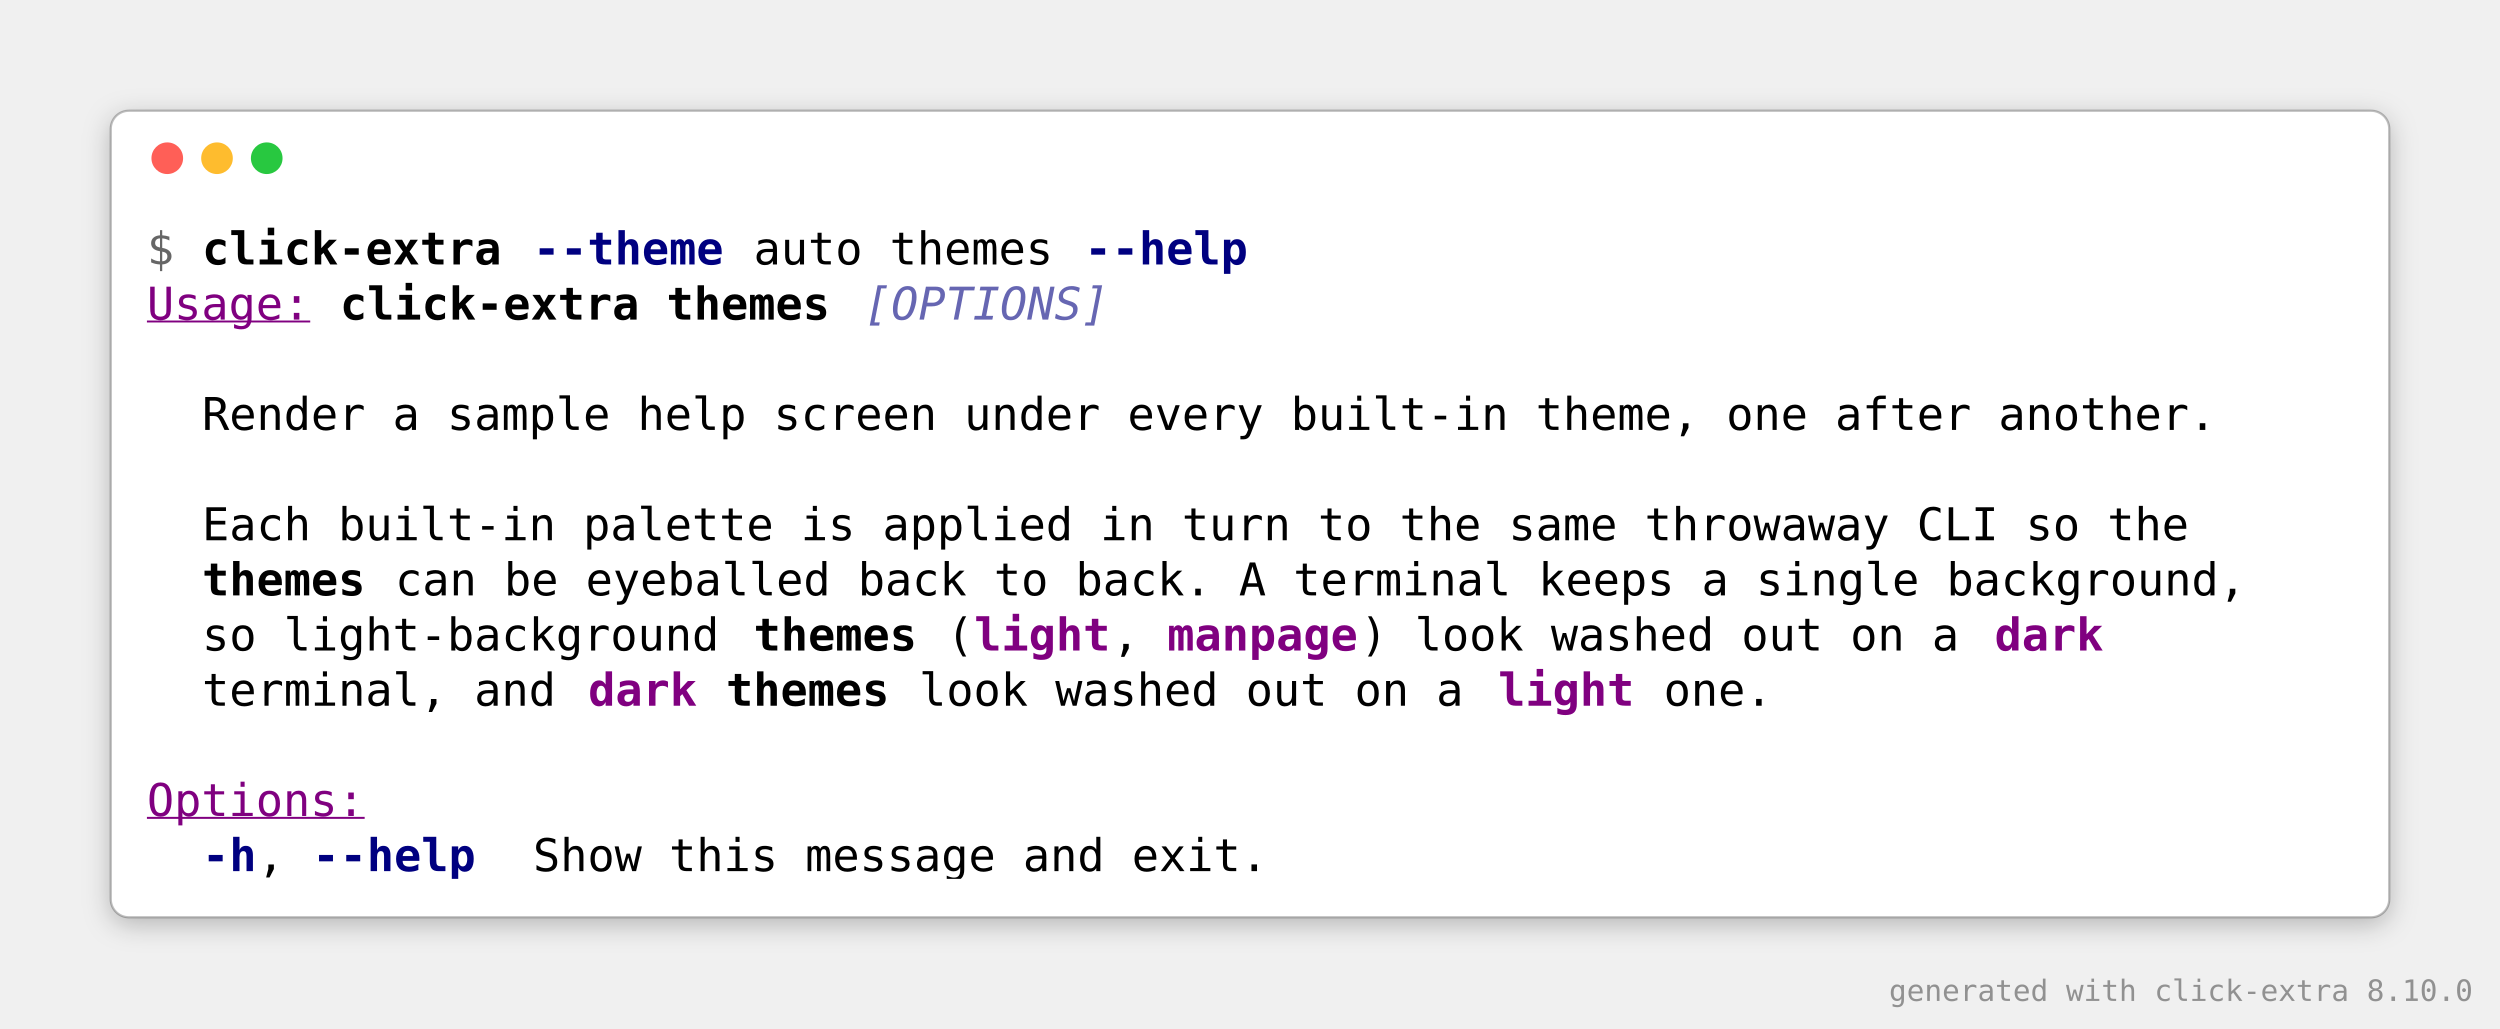
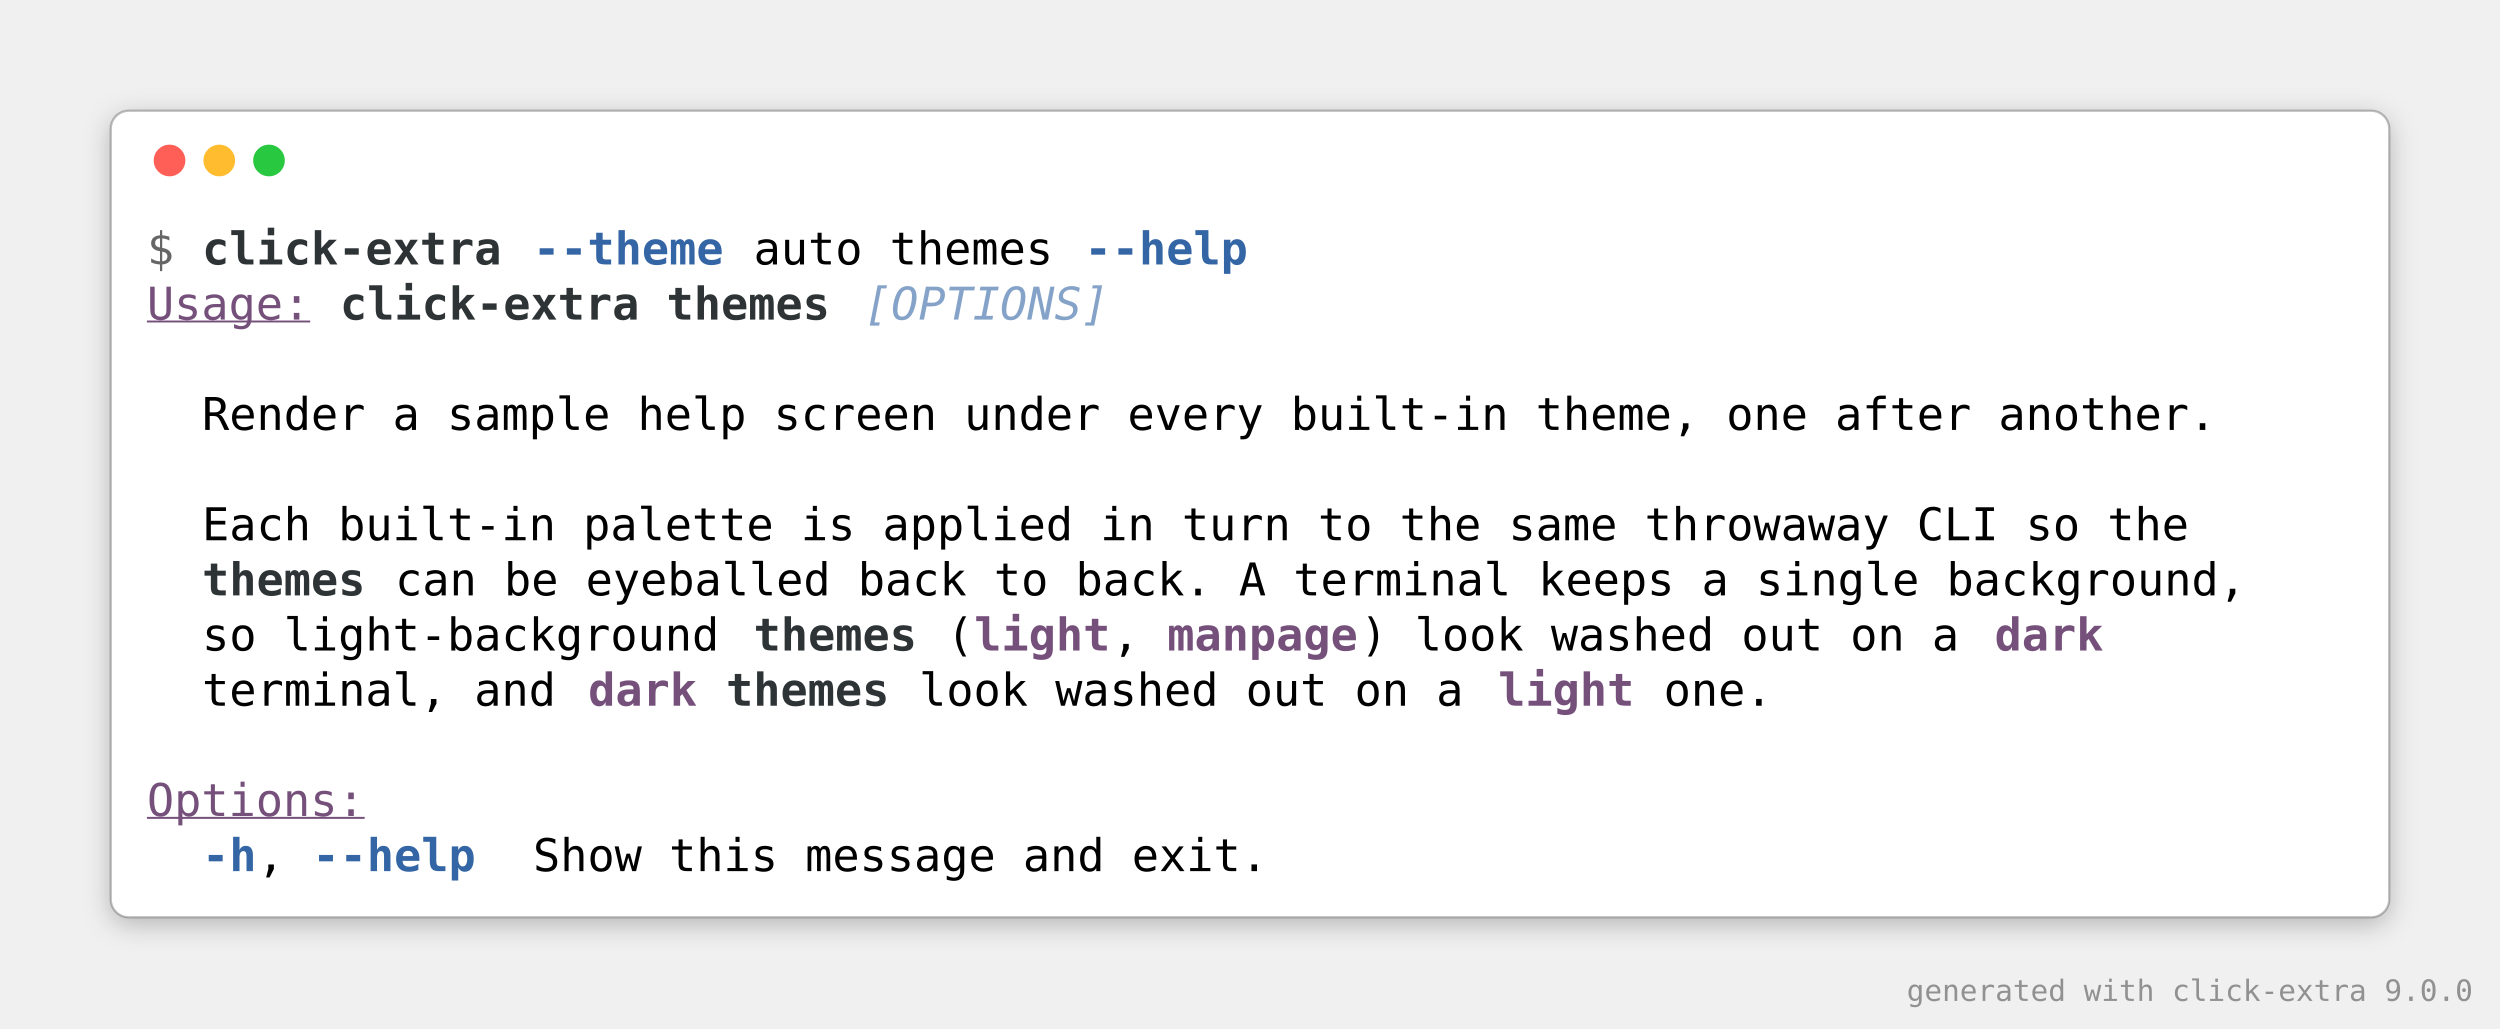
- <svg xmlns="http://www.w3.org/2000/svg" class="rich-terminal" viewBox="0 0 1106 454.8">
+ <svg xmlns="http://www.w3.org/2000/svg" viewBox="0 0 1106 454.8">
  <style>
- 
-     @font-face {
-         font-family: "Fira Code";
-         src: local("FiraCode-Regular"),
-                 url("https://cdnjs.cloudflare.com/ajax/libs/firacode/6.2.0/woff2/FiraCode-Regular.woff2") format("woff2"),
-                 url("https://cdnjs.cloudflare.com/ajax/libs/firacode/6.2.0/woff/FiraCode-Regular.woff") format("woff");
-         font-style: normal;
-         font-weight: 400;
-     }
-     @font-face {
-         font-family: "Fira Code";
-         src: local("FiraCode-Bold"),
-                 url("https://cdnjs.cloudflare.com/ajax/libs/firacode/6.2.0/woff2/FiraCode-Bold.woff2") format("woff2"),
-                 url("https://cdnjs.cloudflare.com/ajax/libs/firacode/6.2.0/woff/FiraCode-Bold.woff") format("woff");
-         font-style: bold;
-         font-weight: 700;
-     }
- 
    .auto-theme-light-screen-matrix {
-         font-family: Fira Code, monospace;
+         font-family: 'Fira Code', 'Cascadia Code', Menlo, Consolas, monospace;
        font-size: 20px;
        line-height: 24.4px;
        font-variant-east-asian: full-width;
    }
- 
    .auto-theme-light-screen-title {
        font-size: 18px;
        font-weight: bold;
-         font-family: arial;
+         font-family: 'Fira Code', 'Cascadia Code', Menlo, Consolas, monospace;
    }
- 
    .auto-theme-light-screen-r1 { fill: #666666 }
- .auto-theme-light-screen-r2 { fill: #000000 }
- .auto-theme-light-screen-r3 { fill: #000000;font-weight: bold }
- .auto-theme-light-screen-r4 { fill: #000080;font-weight: bold }
- .auto-theme-light-screen-r5 { fill: #800080;text-decoration: underline; }
- .auto-theme-light-screen-r6 { fill: #6666b2;font-style: italic; }
- .auto-theme-light-screen-r7 { fill: #800080;font-weight: bold }
-     </style>
+     .auto-theme-light-screen-r2 { fill: #2e3436;font-weight: bold }
+     .auto-theme-light-screen-r3 { fill: #3465a4;font-weight: bold }
+     .auto-theme-light-screen-r4 { fill: #000000 }
+     .auto-theme-light-screen-r5 { fill: #75507b;text-decoration: underline }
+     .auto-theme-light-screen-r6 { fill: #85a3c8;font-style: italic }
+     .auto-theme-light-screen-r7 { fill: #75507b;font-weight: bold }
+ </style>
  <defs>
-     <clipPath id="auto-theme-light-screen-clip-terminal">
-       <rect x="0" y="0" width="975.0" height="291.8" />
-     </clipPath>
-     <clipPath id="auto-theme-light-screen-line-0">
-       <rect x="0" y="1.5" width="976" height="24.65" />
-     </clipPath>
-     <clipPath id="auto-theme-light-screen-line-1">
-       <rect x="0" y="25.9" width="976" height="24.65" />
-     </clipPath>
-     <clipPath id="auto-theme-light-screen-line-2">
-       <rect x="0" y="50.3" width="976" height="24.65" />
-     </clipPath>
-     <clipPath id="auto-theme-light-screen-line-3">
-       <rect x="0" y="74.7" width="976" height="24.65" />
-     </clipPath>
-     <clipPath id="auto-theme-light-screen-line-4">
-       <rect x="0" y="99.1" width="976" height="24.65" />
-     </clipPath>
-     <clipPath id="auto-theme-light-screen-line-5">
-       <rect x="0" y="123.5" width="976" height="24.65" />
-     </clipPath>
-     <clipPath id="auto-theme-light-screen-line-6">
-       <rect x="0" y="147.9" width="976" height="24.65" />
-     </clipPath>
-     <clipPath id="auto-theme-light-screen-line-7">
-       <rect x="0" y="172.3" width="976" height="24.65" />
-     </clipPath>
-     <clipPath id="auto-theme-light-screen-line-8">
-       <rect x="0" y="196.7" width="976" height="24.65" />
-     </clipPath>
-     <clipPath id="auto-theme-light-screen-line-9">
-       <rect x="0" y="221.1" width="976" height="24.65" />
-     </clipPath>
-     <clipPath id="auto-theme-light-screen-line-10">
-       <rect x="0" y="245.5" width="976" height="24.65" />
+     <clipPath id="auto-theme-light-screen-clip">
+       <rect x="0" y="0" width="976" height="292.8" />
    </clipPath>
    <filter id="auto-theme-light-screen-shadow" x="-50%" y="-50%" width="200%" height="200%">
      <feDropShadow dx="0" dy="3" stdDeviation="6" flood-color="rgba(0,0,0,0.25)" />
    </filter>
  </defs>
-   <g transform="translate(48, 48)">
-     <rect fill="#ffffff" stroke="rgba(0,0,0,0.25)" stroke-width="1" x="1" y="1" width="1008" height="356.8" rx="8" filter="url(#auto-theme-light-screen-shadow)" />
+   <rect fill="#ffffff" stroke="rgba(0,0,0,0.25)" stroke-width="1" x="49" y="49" width="1008" height="356.8" rx="8" filter="url(#auto-theme-light-screen-shadow)" />
+   <g transform="translate(49, 49)">
    <g transform="translate(26,22)">
      <circle cx="0" cy="0" r="7" fill="#ff5f57" />
      <circle cx="22" cy="0" r="7" fill="#febc2e" />
      <circle cx="44" cy="0" r="7" fill="#28c840" />
    </g>
-     <g transform="translate(17, 49)" clip-path="url(#auto-theme-light-screen-clip-terminal)">
-       <g class="auto-theme-light-screen-matrix">
-         <text class="auto-theme-light-screen-r1" x="0" y="20" textLength="12.2" clip-path="url(#auto-theme-light-screen-line-0)">$</text>
-         <text class="auto-theme-light-screen-r3" x="24.4" y="20" textLength="134.2" clip-path="url(#auto-theme-light-screen-line-0)">click-extra</text>
-         <text class="auto-theme-light-screen-r4" x="170.8" y="20" textLength="85.4" clip-path="url(#auto-theme-light-screen-line-0)">--theme</text>
-         <text class="auto-theme-light-screen-r2" x="268.4" y="20" textLength="134.2" clip-path="url(#auto-theme-light-screen-line-0)">auto themes</text>
-         <text class="auto-theme-light-screen-r4" x="414.8" y="20" textLength="73.2" clip-path="url(#auto-theme-light-screen-line-0)">--help</text>
-         <text class="auto-theme-light-screen-r2" x="976" y="20" textLength="12.2" clip-path="url(#auto-theme-light-screen-line-0)">
- </text>
-         <text class="auto-theme-light-screen-r5" x="0" y="44.4" textLength="73.2" clip-path="url(#auto-theme-light-screen-line-1)">Usage:</text>
-         <text class="auto-theme-light-screen-r3" x="85.4" y="44.4" textLength="219.6" clip-path="url(#auto-theme-light-screen-line-1)">click-extra themes</text>
-         <text class="auto-theme-light-screen-r6" x="317.2" y="44.4" textLength="109.8" clip-path="url(#auto-theme-light-screen-line-1)">[OPTIONS]</text>
-         <text class="auto-theme-light-screen-r2" x="976" y="44.4" textLength="12.2" clip-path="url(#auto-theme-light-screen-line-1)">
- </text>
-         <text class="auto-theme-light-screen-r2" x="976" y="68.8" textLength="12.2" clip-path="url(#auto-theme-light-screen-line-2)">
- </text>
-         <text class="auto-theme-light-screen-r2" x="24.4" y="93.2" textLength="902.8" clip-path="url(#auto-theme-light-screen-line-3)">Render a sample help screen under every built-in theme, one after another.</text>
-         <text class="auto-theme-light-screen-r2" x="976" y="93.2" textLength="12.2" clip-path="url(#auto-theme-light-screen-line-3)">
- </text>
-         <text class="auto-theme-light-screen-r2" x="976" y="117.6" textLength="12.2" clip-path="url(#auto-theme-light-screen-line-4)">
- </text>
-         <text class="auto-theme-light-screen-r2" x="24.4" y="142" textLength="890.6" clip-path="url(#auto-theme-light-screen-line-5)">Each built-in palette is applied in turn to the same throwaway CLI so the</text>
-         <text class="auto-theme-light-screen-r2" x="976" y="142" textLength="12.2" clip-path="url(#auto-theme-light-screen-line-5)">
- </text>
-         <text class="auto-theme-light-screen-r3" x="24.4" y="166.4" textLength="73.2" clip-path="url(#auto-theme-light-screen-line-6)">themes</text>
-         <text class="auto-theme-light-screen-r2" x="109.8" y="166.4" textLength="829.6" clip-path="url(#auto-theme-light-screen-line-6)">can be eyeballed back to back. A terminal keeps a single background,</text>
-         <text class="auto-theme-light-screen-r2" x="976" y="166.4" textLength="12.2" clip-path="url(#auto-theme-light-screen-line-6)">
- </text>
-         <text class="auto-theme-light-screen-r2" x="24.4" y="190.8" textLength="231.8" clip-path="url(#auto-theme-light-screen-line-7)">so light-background</text>
-         <text class="auto-theme-light-screen-r3" x="268.4" y="190.8" textLength="73.2" clip-path="url(#auto-theme-light-screen-line-7)">themes</text>
-         <text class="auto-theme-light-screen-r2" x="353.8" y="190.8" textLength="12.2" clip-path="url(#auto-theme-light-screen-line-7)">(</text>
-         <text class="auto-theme-light-screen-r7" x="366" y="190.8" textLength="61" clip-path="url(#auto-theme-light-screen-line-7)">light</text>
-         <text class="auto-theme-light-screen-r2" x="427" y="190.8" textLength="12.2" clip-path="url(#auto-theme-light-screen-line-7)">,</text>
-         <text class="auto-theme-light-screen-r7" x="451.4" y="190.8" textLength="85.4" clip-path="url(#auto-theme-light-screen-line-7)">manpage</text>
-         <text class="auto-theme-light-screen-r2" x="536.8" y="190.8" textLength="268.4" clip-path="url(#auto-theme-light-screen-line-7)">) look washed out on a</text>
-         <text class="auto-theme-light-screen-r7" x="817.4" y="190.8" textLength="48.8" clip-path="url(#auto-theme-light-screen-line-7)">dark</text>
-         <text class="auto-theme-light-screen-r2" x="976" y="190.8" textLength="12.2" clip-path="url(#auto-theme-light-screen-line-7)">
- </text>
-         <text class="auto-theme-light-screen-r2" x="24.4" y="215.2" textLength="158.6" clip-path="url(#auto-theme-light-screen-line-8)">terminal, and</text>
-         <text class="auto-theme-light-screen-r7" x="195.2" y="215.2" textLength="48.8" clip-path="url(#auto-theme-light-screen-line-8)">dark</text>
-         <text class="auto-theme-light-screen-r3" x="256.2" y="215.2" textLength="73.2" clip-path="url(#auto-theme-light-screen-line-8)">themes</text>
-         <text class="auto-theme-light-screen-r2" x="341.6" y="215.2" textLength="244" clip-path="url(#auto-theme-light-screen-line-8)">look washed out on a</text>
-         <text class="auto-theme-light-screen-r7" x="597.8" y="215.2" textLength="61" clip-path="url(#auto-theme-light-screen-line-8)">light</text>
-         <text class="auto-theme-light-screen-r2" x="671" y="215.2" textLength="48.8" clip-path="url(#auto-theme-light-screen-line-8)">one.</text>
-         <text class="auto-theme-light-screen-r2" x="976" y="215.2" textLength="12.2" clip-path="url(#auto-theme-light-screen-line-8)">
- </text>
-         <text class="auto-theme-light-screen-r2" x="976" y="239.6" textLength="12.2" clip-path="url(#auto-theme-light-screen-line-9)">
- </text>
-         <text class="auto-theme-light-screen-r5" x="0" y="264" textLength="97.6" clip-path="url(#auto-theme-light-screen-line-10)">Options:</text>
-         <text class="auto-theme-light-screen-r2" x="976" y="264" textLength="12.2" clip-path="url(#auto-theme-light-screen-line-10)">
- </text>
-         <text class="auto-theme-light-screen-r4" x="24.4" y="288.4" textLength="24.4" clip-path="url(#auto-theme-light-screen-line-11)">-h</text>
-         <text class="auto-theme-light-screen-r2" x="48.8" y="288.4" textLength="12.2" clip-path="url(#auto-theme-light-screen-line-11)">,</text>
-         <text class="auto-theme-light-screen-r4" x="73.2" y="288.4" textLength="73.2" clip-path="url(#auto-theme-light-screen-line-11)">--help</text>
-         <text class="auto-theme-light-screen-r2" x="170.8" y="288.4" textLength="329.4" clip-path="url(#auto-theme-light-screen-line-11)">Show this message and exit.</text>
-         <text class="auto-theme-light-screen-r2" x="976" y="288.4" textLength="12.2" clip-path="url(#auto-theme-light-screen-line-11)">
- </text>
-       </g>
+   </g>
+   <g transform="translate(65, 97)" clip-path="url(#auto-theme-light-screen-clip)">
+     <g class="auto-theme-light-screen-matrix">
+       <text class="auto-theme-light-screen-r1" x="0" y="20" textLength="12.2">$</text>
+       <text class="auto-theme-light-screen-r2" x="24.4" y="20" textLength="134.2">click-extra</text>
+       <text class="auto-theme-light-screen-r3" x="170.8" y="20" textLength="85.4">--theme</text>
+       <text class="auto-theme-light-screen-r4" x="268.4" y="20" textLength="134.2">auto themes</text>
+       <text class="auto-theme-light-screen-r3" x="414.8" y="20" textLength="73.2">--help</text>
+       <text class="auto-theme-light-screen-r5" x="0" y="44.4" textLength="73.2">Usage:</text>
+       <text class="auto-theme-light-screen-r2" x="85.4" y="44.4" textLength="219.6">click-extra themes</text>
+       <text class="auto-theme-light-screen-r6" x="317.2" y="44.4" textLength="109.8">[OPTIONS]</text>
+       <text class="auto-theme-light-screen-r4" x="24.4" y="93.2" textLength="902.8">Render a sample help screen under every built-in theme, one after another.</text>
+       <text class="auto-theme-light-screen-r4" x="24.4" y="142" textLength="890.6">Each built-in palette is applied in turn to the same throwaway CLI so the</text>
+       <text class="auto-theme-light-screen-r2" x="24.4" y="166.4" textLength="73.2">themes</text>
+       <text class="auto-theme-light-screen-r4" x="109.8" y="166.4" textLength="829.6">can be eyeballed back to back. A terminal keeps a single background,</text>
+       <text class="auto-theme-light-screen-r4" x="24.4" y="190.8" textLength="231.8">so light-background</text>
+       <text class="auto-theme-light-screen-r2" x="268.4" y="190.8" textLength="73.2">themes</text>
+       <text class="auto-theme-light-screen-r4" x="353.8" y="190.8" textLength="12.2">(</text>
+       <text class="auto-theme-light-screen-r7" x="366" y="190.8" textLength="61">light</text>
+       <text class="auto-theme-light-screen-r4" x="427" y="190.8" textLength="12.2">,</text>
+       <text class="auto-theme-light-screen-r7" x="451.4" y="190.8" textLength="85.4">manpage</text>
+       <text class="auto-theme-light-screen-r4" x="536.8" y="190.8" textLength="268.4">) look washed out on a</text>
+       <text class="auto-theme-light-screen-r7" x="817.4" y="190.8" textLength="48.8">dark</text>
+       <text class="auto-theme-light-screen-r4" x="24.4" y="215.2" textLength="158.6">terminal, and</text>
+       <text class="auto-theme-light-screen-r7" x="195.2" y="215.2" textLength="48.8">dark</text>
+       <text class="auto-theme-light-screen-r2" x="256.2" y="215.2" textLength="73.2">themes</text>
+       <text class="auto-theme-light-screen-r4" x="341.6" y="215.2" textLength="244">look washed out on a</text>
+       <text class="auto-theme-light-screen-r7" x="597.8" y="215.2" textLength="61">light</text>
+       <text class="auto-theme-light-screen-r4" x="671" y="215.2" textLength="48.8">one.</text>
+       <text class="auto-theme-light-screen-r5" x="0" y="264" textLength="97.6">Options:</text>
+       <text class="auto-theme-light-screen-r3" x="24.4" y="288.4" textLength="24.4">-h</text>
+       <text class="auto-theme-light-screen-r4" x="48.8" y="288.4" textLength="12.2">,</text>
+       <text class="auto-theme-light-screen-r3" x="73.2" y="288.4" textLength="73.2">--help</text>
+       <text class="auto-theme-light-screen-r4" x="170.8" y="288.4" textLength="329.4">Show this message and exit.</text>
    </g>
  </g>
-   <text class="watermark" x="1094" y="442.8" text-anchor="end" fill="rgba(128,128,128,0.85)" font-family="'Fira Code', 'Cascadia Code', Menlo, Consolas, monospace" font-size="13">generated with click-extra 8.10.0</text>
+   <text class="watermark" x="1094" y="442.8" text-anchor="end" fill="rgba(128,128,128,0.85)" font-family="'Fira Code', 'Cascadia Code', Menlo, Consolas, monospace" font-size="13">generated with click-extra 9.0.0</text>
</svg>
